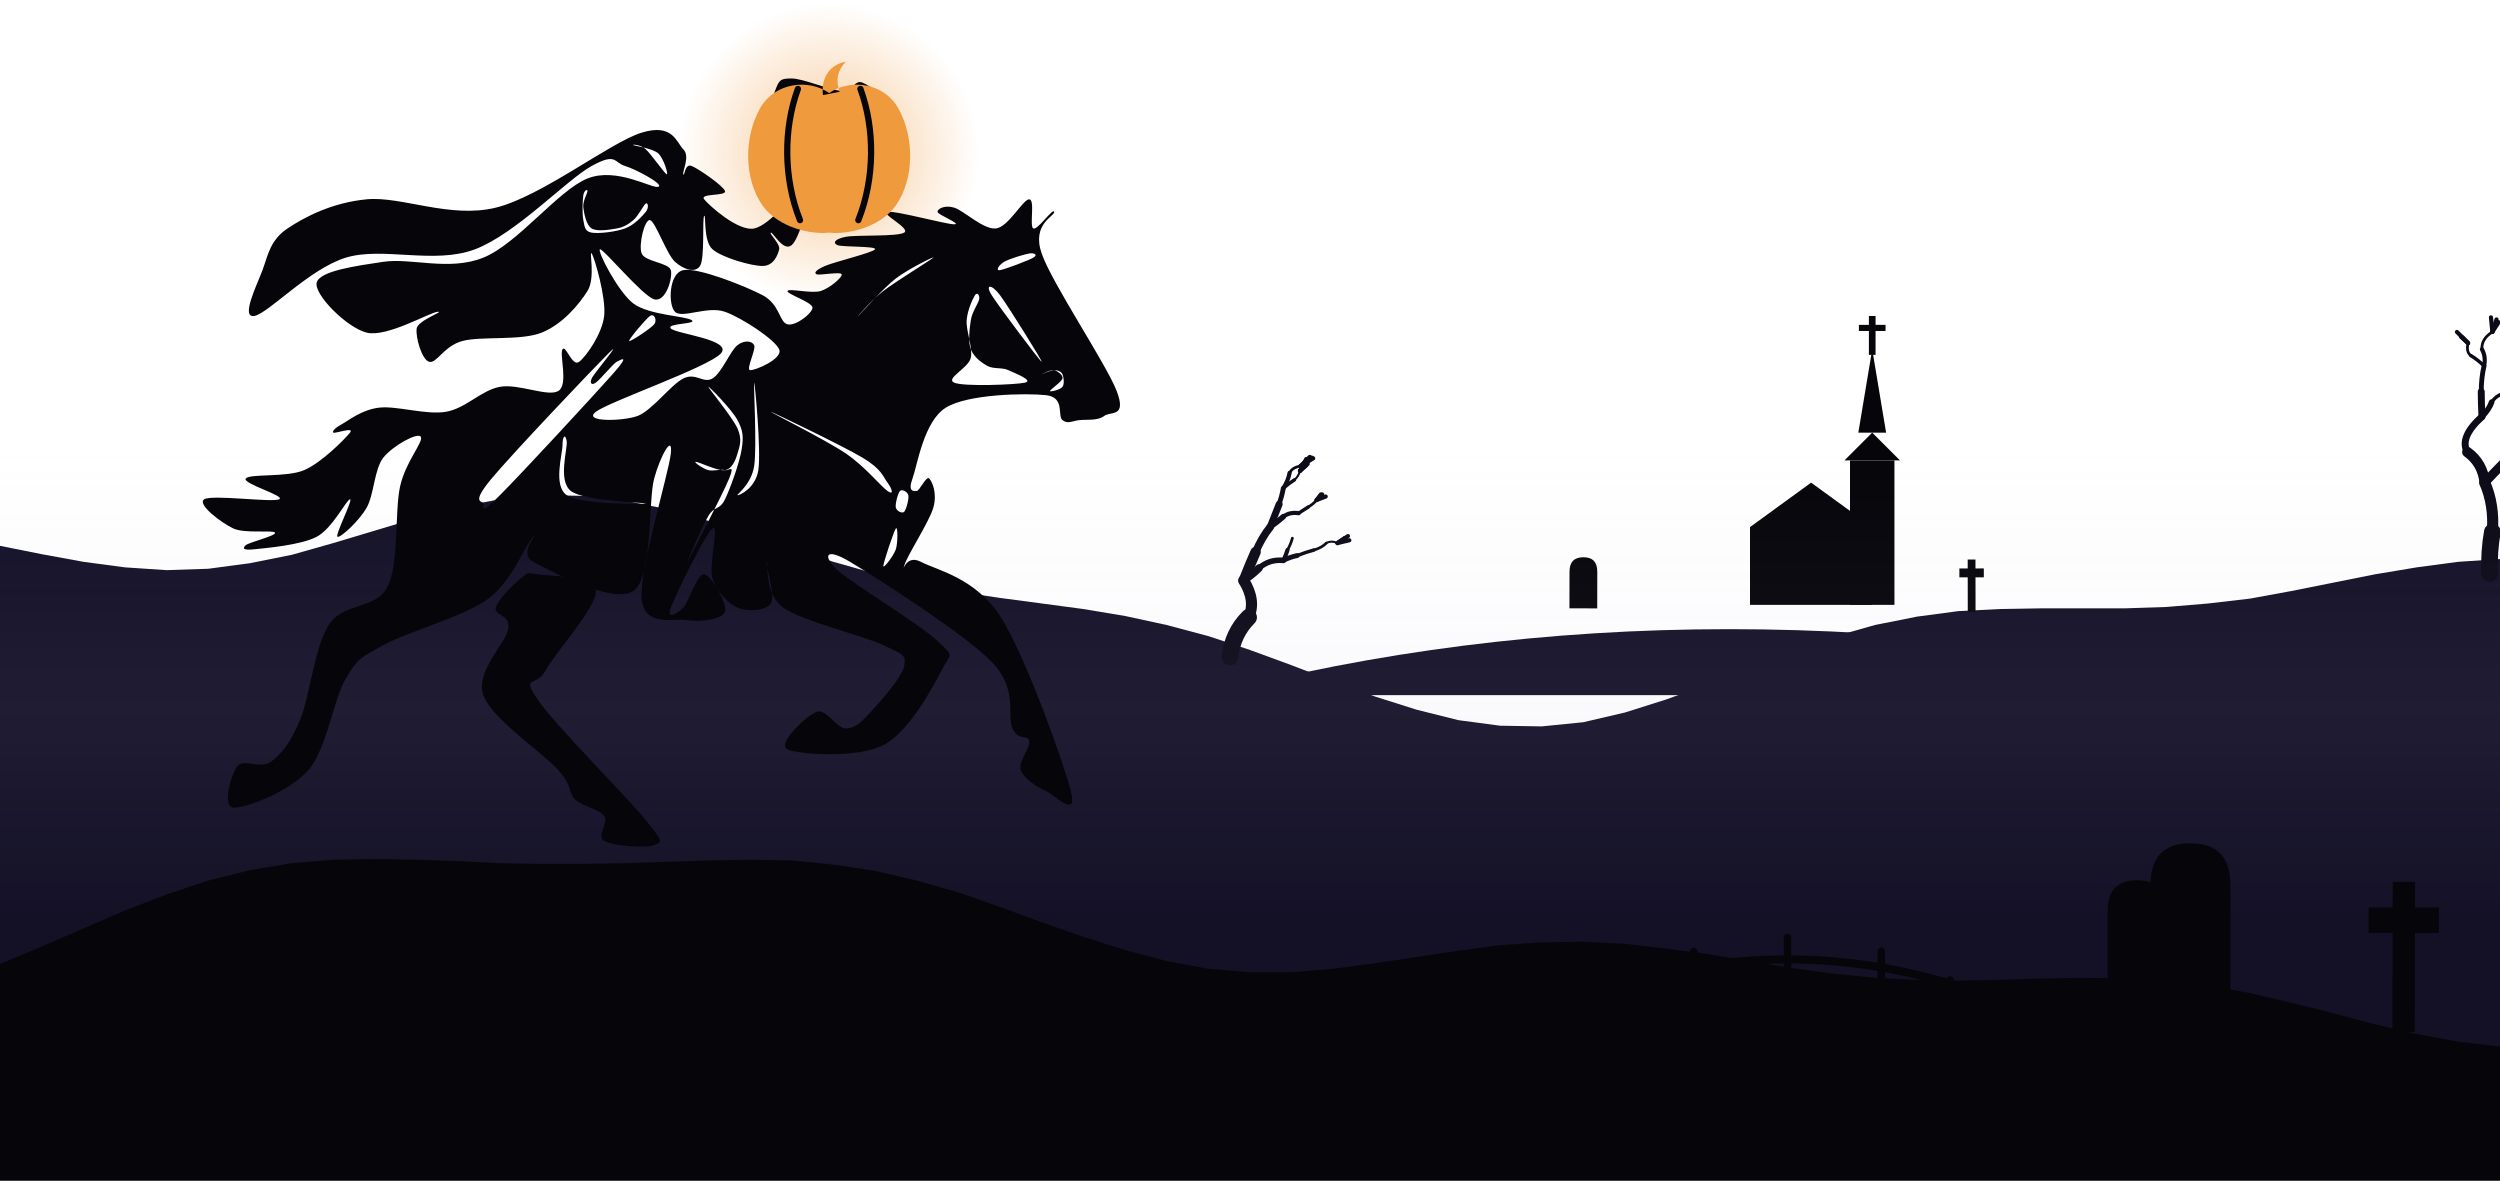
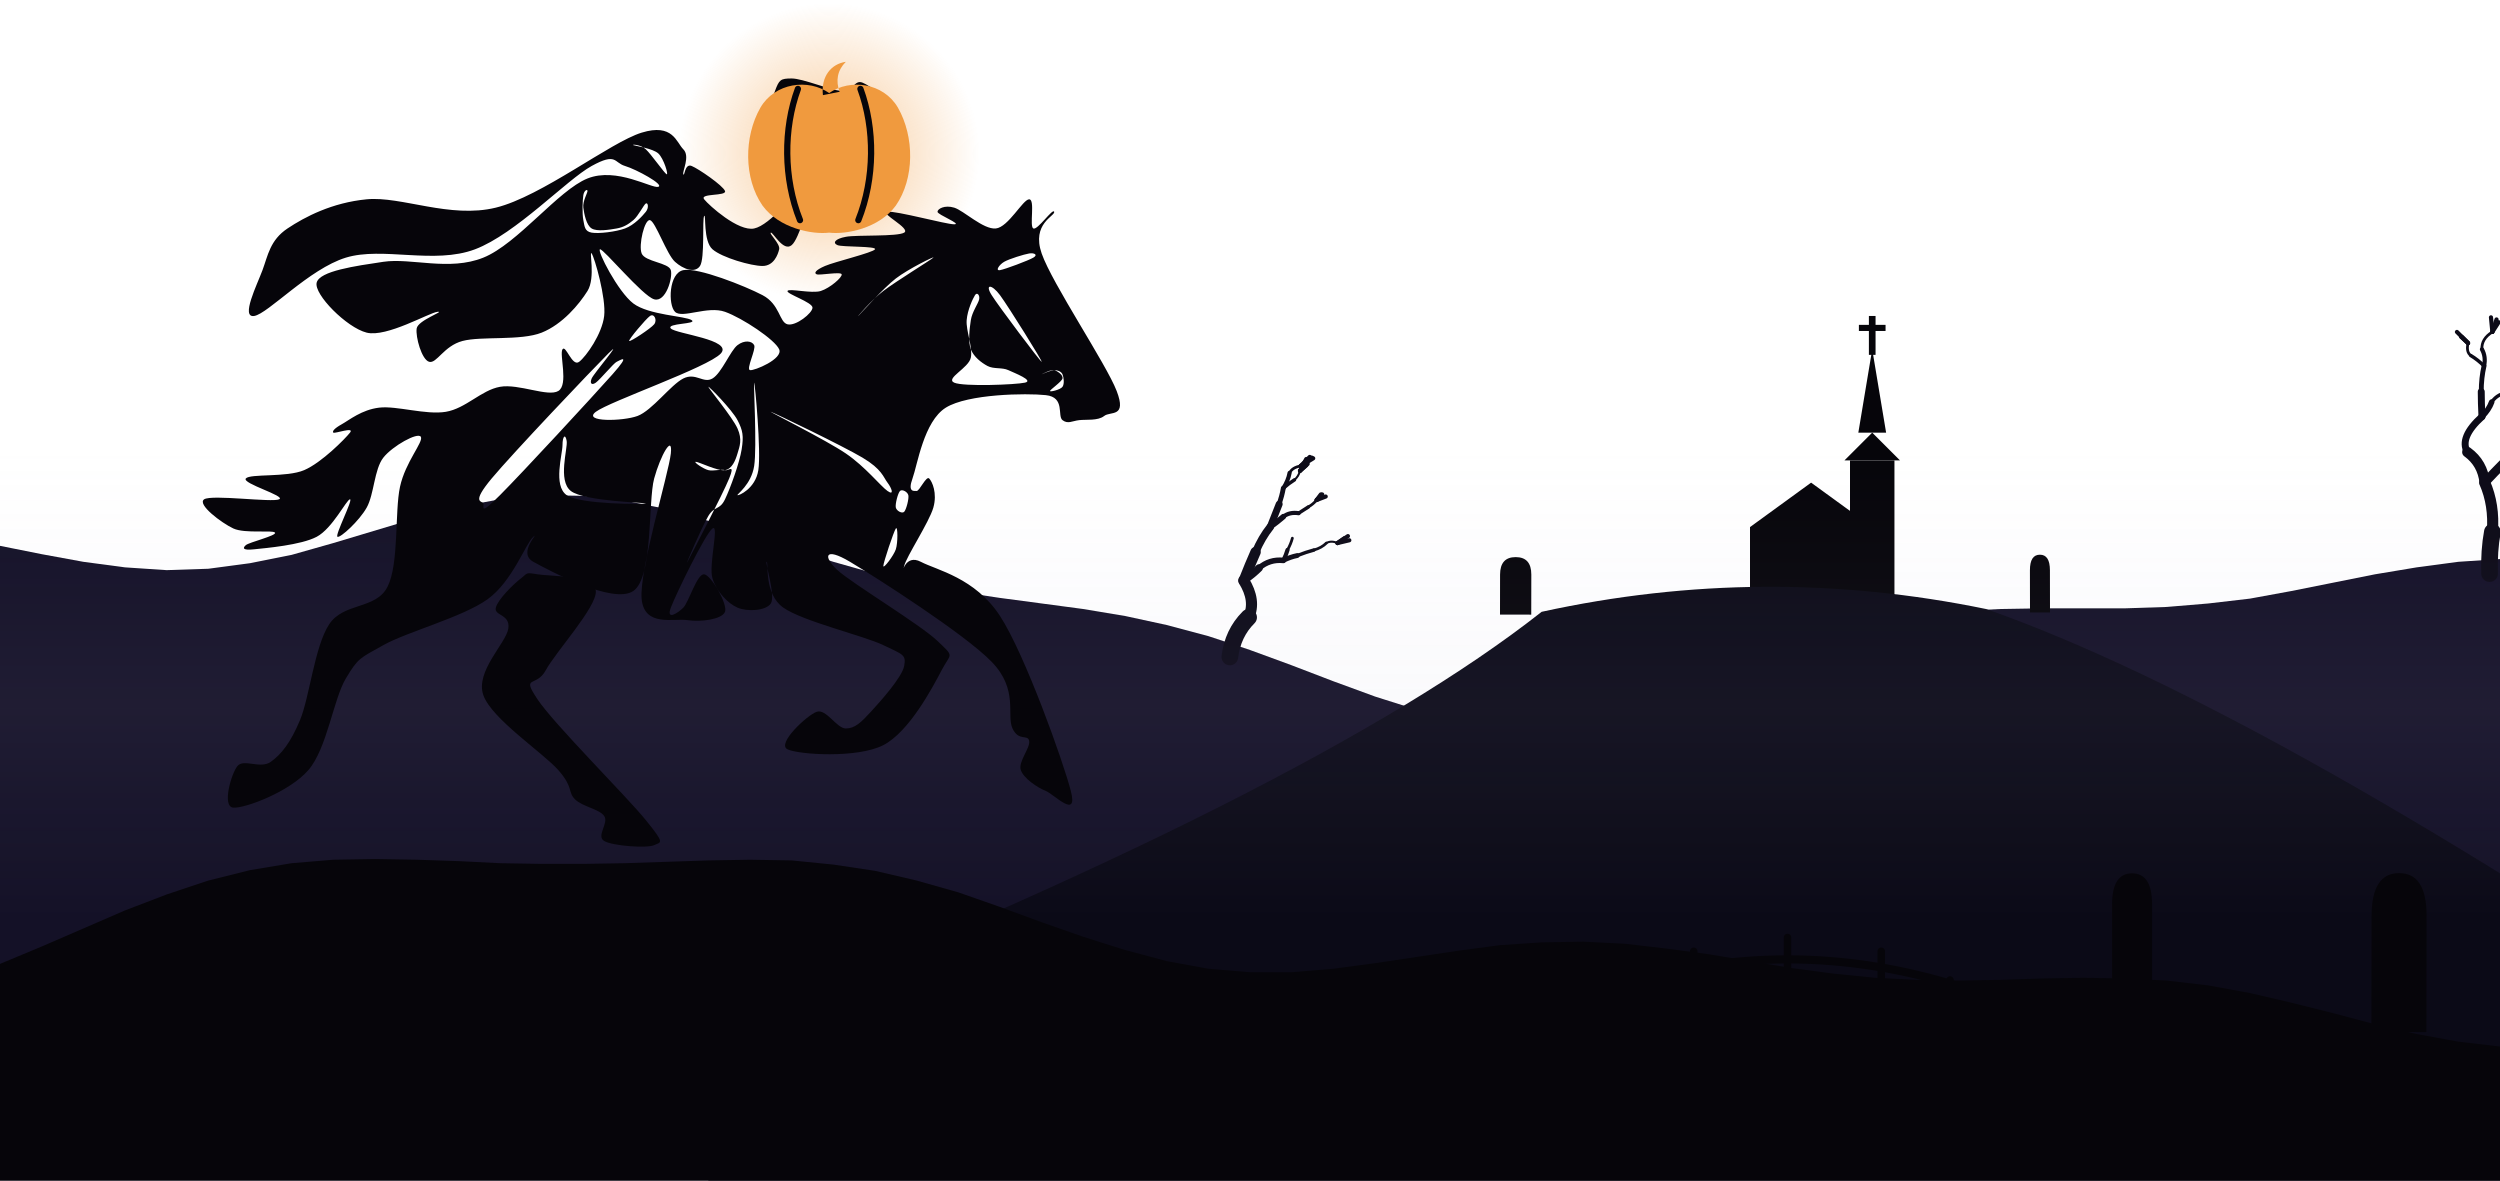
<svg xmlns="http://www.w3.org/2000/svg" width="360" height="170" viewBox="0 0 360 170">
  <defs>
    <radialGradient id="moon" cx="0.42" cy="0.4" r="0.62">
      <stop offset="0" stop-color="#F2DCA8" />
      <stop offset="0.75" stop-color="#F2DCA8" />
      <stop offset="1" stop-color="#DDB06A" />
    </radialGradient>
    <radialGradient id="halo">
      <stop offset="0" stop-color="#F2DCA8" stop-opacity="0.26" />
      <stop offset="0.35" stop-color="#F2DCA8" stop-opacity="0.08" />
      <stop offset="1" stop-color="#F2DCA8" stop-opacity="0" />
    </radialGradient>
    <radialGradient id="ember">
      <stop offset="0" stop-color="#F09A3E" stop-opacity="0.55" />
      <stop offset="1" stop-color="#F09A3E" stop-opacity="0" />
    </radialGradient>
    <linearGradient id="mist" x1="0" y1="0" x2="0" y2="1">
      <stop offset="0" stop-color="#B9B3D6" stop-opacity="0" />
      <stop offset="0.55" stop-color="#B9B3D6" stop-opacity="0.07" />
      <stop offset="1" stop-color="#B9B3D6" stop-opacity="0" />
    </linearGradient>
  </defs>
  <path d="M0 170L0 78.6L6 79.8L12 80.9L18 81.7L24 82.1L30 81.9L36 81.1L42 79.9L48 78.2L54 76.4L60 74.6L66 73L72 71.9L78 71.3L84 71.4L90 72.1L96 73.3L102 75L108 77L114 79L120 80.9L126 82.6L132 84L138 85.2L144 86.1L150 86.9L156 87.7L162 88.7L168 90L174 91.6L180 93.6L186 95.8L192 98.1L198 100.3L204 102.2L210 103.7L216 104.5L222 104.6L228 104L234 102.6L240 100.7L246 98.5L252 96.1L258 93.7L264 91.7L270 90L276 88.8L282 88L288 87.7L294 87.6L300 87.6L306 87.6L312 87.4L318 86.9L324 86.2L330 85.1L336 83.9L342 82.7L348 81.7L354 80.9L360 80.5L360 170L0 170Z" fill="#141127" />
  <g fill="none" stroke="#0C0A17" stroke-linecap="round">
    <path d="M358.5 82.6Q358.4 79.3 358.9 76.6" stroke-width="2.4" />
    <path d="M358.9 76.6Q359.2 72.7 357.8 69.5" stroke-width="1.6" />
    <path d="M357.8 69.5Q357.5 66.7 355.3 65.1" stroke-width="1.5" />
    <path d="M355.3 65.1Q354.1 63 357.4 60" stroke-width="1" />
    <path d="M357.4 60Q357.3 58 357.3 56.4" stroke-width="1" />
    <path d="M357.3 56.4Q357.3 54.4 357.7 52.7" stroke-width="0.7" />
    <path d="M357.7 52.7Q358 51.4 357.4 50.3" stroke-width="0.6" />
    <path d="M357.4 50.3Q357.3 48.8 358.9 47.8" stroke-width="0.4" />
    <path d="M358.9 47.8L359.5 46" stroke-width="0.6" />
    <path d="M358.9 47.8L358.7 45.7" stroke-width="0.6" />
    <path d="M358.9 47.8L359.8 46.4" stroke-width="0.6" />
    <path d="M357.7 52.7Q356.8 51.8 355.8 51.2" stroke-width="0.5" />
    <path d="M355.8 51.2Q355.1 50.7 355.4 49.4" stroke-width="0.4" />
    <path d="M355.4 49.4L354.5 48.5" stroke-width="0.6" />
    <path d="M355.4 49.4L354.4 48.5" stroke-width="0.6" />
    <path d="M355.4 49.4L353.8 47.8" stroke-width="0.6" />
    <path d="M357.4 60Q358.4 59 358.8 57.9" stroke-width="0.8" />
    <path d="M358.8 57.9Q359.7 56.6 361.4 56.5" stroke-width="0.5" />
    <path d="M361.4 56.5Q362.4 55.8 363.4 56" stroke-width="0.5" />
    <path d="M363.4 56Q364.4 55.7 364 53.5" stroke-width="0.4" />
    <path d="M364 53.5L364.7 51.5" stroke-width="0.6" />
    <path d="M364 53.5L364.6 51.8" stroke-width="0.6" />
    <path d="M364 53.5L365.2 52.7" stroke-width="0.6" />
    <path d="M357.8 69.5Q359.2 68 360.4 66.8" stroke-width="1.3" />
    <path d="M360.4 66.8Q361.5 65.6 362.9 65.1" stroke-width="0.9" />
    <path d="M362.9 65.1Q363.8 64.1 365.1 64.1" stroke-width="0.8" />
    <path d="M365.1 64.1Q366.2 63.6 366.1 61.8" stroke-width="0.6" />
    <path d="M366.1 61.8Q366.8 61 366.8 59.9" stroke-width="0.5" />
    <path d="M366.8 59.9Q367.1 59.1 367.7 58.6" stroke-width="0.4" />
    <path d="M367.7 58.6L368.1 57" stroke-width="0.6" />
    <path d="M367.7 58.6L369 57.4" stroke-width="0.6" />
    <path d="M367.7 58.6L368.3 57.4" stroke-width="0.6" />
    <path d="M362.9 65.1Q364 65.1 364.7 64.5" stroke-width="0.7" />
    <path d="M364.7 64.5Q365.7 64.2 366.7 64.7" stroke-width="0.5" />
  </g>
  <g fill="none" stroke="#0C0A17" stroke-linecap="round">
    <path d="M177.1 94.6Q177.5 91.2 179.8 88.9" stroke-width="2.4" />
    <path d="M179.8 88.9Q180.9 86.5 179.1 83.6" stroke-width="1.6" />
    <path d="M179.1 83.6Q180 81.3 180.8 79.5" stroke-width="1.5" />
    <path d="M180.8 79.5Q181.7 77.4 182.9 75.9" stroke-width="1.1" />
    <path d="M182.9 75.9Q183.6 74.1 184.2 72.6" stroke-width="1" />
    <path d="M184.2 72.6Q184.6 71.4 184.8 70.3" stroke-width="0.7" />
    <path d="M184.8 70.3Q185.5 69.2 185.7 68.1" stroke-width="0.6" />
    <path d="M185.7 68.1Q186.1 67.3 187.3 67.1" stroke-width="0.4" />
    <path d="M187.3 67.1L188.6 65.8" stroke-width="0.6" />
    <path d="M187.3 67.1L188.9 65.9" stroke-width="0.6" />
    <path d="M187.3 67.1L189.1 66" stroke-width="0.6" />
    <path d="M184.8 70.3Q185.6 69.6 186.4 69.1" stroke-width="0.5" />
    <path d="M186.4 69.1Q187 68.6 187.2 67.8" stroke-width="0.3" />
    <path d="M187.2 67.8L188.3 66.8" stroke-width="0.6" />
    <path d="M187.2 67.8L188.1 66.1" stroke-width="0.6" />
    <path d="M187.2 67.8L188.1 67" stroke-width="0.6" />
    <path d="M182.9 75.9Q184 75.1 184.8 74.4" stroke-width="0.8" />
    <path d="M184.8 74.4Q185.7 73.7 187 73.9" stroke-width="0.6" />
    <path d="M187 73.9Q187.8 73.4 188.4 73" stroke-width="0.5" />
    <path d="M188.4 73Q189.1 72.6 189.6 72" stroke-width="0.4" />
    <path d="M189.6 72L190.2 71.2" stroke-width="0.6" />
    <path d="M189.6 72L190.4 71.2" stroke-width="0.6" />
    <path d="M189.6 72L190.9 71.5" stroke-width="0.6" />
    <path d="M179.1 83.6Q180.4 82.7 181.3 81.8" stroke-width="1.1" />
    <path d="M181.3 81.8Q182.8 80.5 184.8 80.7" stroke-width="0.8" />
    <path d="M184.8 80.7Q185.8 80.2 186.8 80" stroke-width="0.7" />
    <path d="M186.8 80Q188.1 79.5 189.2 79.2" stroke-width="0.5" />
    <path d="M189.2 79.2Q190.3 78.9 191 78.2" stroke-width="0.4" />
    <path d="M191 78.2Q191.7 77.8 192.6 78.2" stroke-width="0.3" />
    <path d="M192.6 78.2L193.6 77.5" stroke-width="0.6" />
    <path d="M192.6 78.2L194.1 77.2" stroke-width="0.6" />
    <path d="M192.6 78.2L194.3 77.8" stroke-width="0.6" />
    <path d="M184.8 80.7Q185.2 79.9 185.4 79.2" stroke-width="0.6" />
    <path d="M185.4 79.2Q185.9 78.3 186.1 77.5" stroke-width="0.4" />
  </g>
-   <path d="M174 100.1Q246 81.1 330 100.1Z" fill="#141127" />
  <g transform="translate(252 87.1) scale(0.8)" fill="#06050A">
    <path d="M0 0V-14L11 -22L22 -14V0Z" />
    <path d="M18 0V-26H26V0Z" />
    <path d="M17 -26L22 -31L27 -26Z" />
    <path d="M19.5 -31L22 -46L24.5 -31Z" />
    <rect x="21.4" y="-52" width="1.2" height="7" />
    <rect x="19.6" y="-50.4" width="4.8" height="1.1" />
  </g>
-   <g transform="translate(226 87.6) rotate(0.1) scale(0.8)" fill="#06050A">
-     <path d="M0 0V-6.6Q0 -9.2 2.5 -9.2Q5 -9.2 5 -6.6V0Z" />
+   <path d="M102 148.6Q189 114.1 222 88.1Q254 81.1 286 87.7Q327 102.1 402 153.1L402 170L102 170Z" fill="#0B0A17" />
+   <g transform="translate(216 88.5) rotate(0.1) scale(0.9)" fill="#06050A">
+     <path d="M0 0V-6.4Q0 -9.2 2.5 -9.2Q5 -9.2 5 -6.4V0Z" />
  </g>
-   <g transform="translate(282 88.1) rotate(-0.1) scale(0.8)" fill="#06050A">
-     <path d="M1.7 0V-6.2H0.2V-7.8H1.7V-9.4H3.1V-7.8H4.6V-6.2H3.1V0Z" />
+   <g transform="translate(292 88.2) rotate(-0.1) scale(0.8)" fill="#06050A">
+     <path d="M0.4 0V-7.6Q0.4 -10.4 2.2 -10.4Q4 -10.4 4 -7.6V0Z" />
  </g>
  <rect x="0" y="64.6" width="360" height="68" fill="url(#mist)" />
  <path d="M0 170L0 138.8L6 136.3L12 133.7L18 131.1L24 128.8L30 126.8L36 125.3L42 124.3L48 123.8L54 123.7L60 123.8L66 124L72 124.3L78 124.4L84 124.4L90 124.3L96 124.1L102 123.9L108 123.8L114 123.9L120 124.5L126 125.4L132 126.8L138 128.5L144 130.6L150 132.8L156 134.9L162 136.8L168 138.4L174 139.5L180 140L186 140L192 139.5L198 138.7L204 137.8L210 136.9L216 136.1L222 135.7L228 135.6L234 135.9L240 136.6L246 137.4L252 138.4L258 139.4L264 140.2L270 140.8L276 141.1L282 141.2L288 141.1L294 140.9L300 140.8L306 140.9L312 141.2L318 141.9L324 143L330 144.4L336 145.9L342 147.5L348 148.9L354 150L360 150.7L360 170L0 170Z" fill="#06050A" />
  <g transform="translate(230.4 146.7) scale(0.9)" fill="#06050A" stroke="#06050A" stroke-linecap="round">
    <path d="M0 0Q30 -9 60 0L60 3Q30 -6 0 3Z" stroke="none" />
    <path d="M2 -5Q30 -14 58 -5" fill="none" stroke-width="1.3" />
    <path d="M4 -6.2V9" stroke-width="1.2" />
    <path d="M15 -10.8V1" stroke-width="1.2" />
    <path d="M30 -13V1" stroke-width="1.2" />
    <path d="M45 -10.8V1" stroke-width="1.2" />
    <path d="M56 -6.2V9" stroke-width="1.2" />
  </g>
-   <g transform="translate(340.6 148.6) rotate(0.1) scale(2.3)" fill="#06050A">
-     <path d="M1.7 0V-6.2H0.2V-7.8H1.7V-9.4H3.1V-7.8H4.6V-6.2H3.1V0Z" />
+   <g transform="translate(340.6 148.6) rotate(0.1) scale(2.2)" fill="#06050A">
+     <path d="M0.4 0V-7.6Q0.4 -10.4 2.2 -10.4Q4 -10.4 4 -7.6V0Z" />
  </g>
-   <g transform="translate(303.5 142.4) rotate(0) scale(1.7)" fill="#06050A">
-     <path d="M0 0V-6.6Q0 -9.2 2.5 -9.2Q5 -9.2 5 -6.6V0Z" />
-   </g>
-   <g transform="translate(309.7 142.6) rotate(-0.1) scale(2.3)" fill="#06050A">
-     <path d="M0 0V-6.6Q0 -9.2 2.5 -9.2Q5 -9.2 5 -6.6V0Z" />
+   <g transform="translate(303.5 142.4) rotate(0) scale(1.6)" fill="#06050A">
+     <path d="M0.4 0V-7.6Q0.4 -10.4 2.2 -10.4Q4 -10.4 4 -7.6V0Z" />
  </g>
  <g transform="translate(28.8 121.7) scale(0.6 0.6)">
    <circle cx="151" cy="-166" r="36" fill="url(#ember)" />
    <path d="M81.0 -65.0C78.0 -65.5 78.7 -65.3 77.0 -64.0C75.3 -62.7 71.5 -59.0 71.0 -57.0C70.5 -55.0 74.5 -55.5 74.0 -52.0C73.5 -48.5 66.0 -41.7 68.0 -36.0C70.0 -30.3 82.3 -22.2 86.0 -18.0C89.7 -13.8 88.2 -12.8 90.0 -11.0C91.8 -9.2 95.8 -8.7 97.0 -7.0C98.2 -5.3 95.0 -2.2 97.0 -1.0C99.0 0.2 107.3 0.8 109.0 0.0C110.7 -0.8 111.7 -0.2 107.0 -6.0C102.3 -11.8 85.0 -29.0 81.0 -35.0C77.0 -41.0 80.7 -37.7 83.0 -42.0C85.3 -46.3 95.3 -57.2 95.0 -61.0C94.7 -64.8 84.0 -64.5 81.0 -65.0Z" fill="#06050A" fill-rule="evenodd" />
    <path d="M159.0 -183.0C157.0 -183.8 156.8 -180.8 154.0 -181.0C151.2 -181.2 144.7 -184.0 142.0 -184.0C139.3 -184.0 139.0 -183.7 138.0 -181.0C137.0 -178.3 135.0 -171.5 136.0 -168.0C137.0 -164.5 144.5 -163.3 144.0 -160.0C143.5 -156.7 136.8 -148.8 133.0 -148.0C129.2 -147.2 122.2 -153.5 121.0 -155.0C119.8 -156.5 126.5 -155.7 126.0 -157.0C125.5 -158.3 119.7 -162.3 118.0 -163.0C116.3 -163.7 116.3 -160.3 116.0 -161.0C115.7 -161.7 117.7 -165.3 116.0 -167.0C114.3 -168.7 113.5 -173.3 106.0 -171.0C98.5 -168.7 82.0 -155.7 71.0 -153.0C60.0 -150.3 48.3 -155.8 40.0 -155.0C31.7 -154.2 25.2 -150.8 21.0 -148.0C16.8 -145.2 16.3 -141.5 15.0 -138.0C13.7 -134.5 9.7 -126.5 13.0 -127.0C16.3 -127.5 26.2 -138.3 35.0 -141.0C43.8 -143.7 56.2 -139.3 66.0 -143.0C75.8 -146.7 88.0 -159.7 94.0 -163.0C100.0 -166.3 99.3 -163.8 102.0 -163.0C104.7 -162.2 111.5 -158.5 110.0 -158.0C108.5 -157.5 100.0 -162.8 93.0 -160.0C86.0 -157.2 76.2 -144.3 68.0 -141.0C59.8 -137.7 50.7 -141.0 44.0 -140.0C37.3 -139.0 28.7 -137.8 28.0 -135.0C27.3 -132.2 35.2 -124.2 40.0 -123.0C44.8 -121.8 55.0 -127.8 57.0 -128.0C59.0 -128.2 52.3 -126.0 52.0 -124.0C51.7 -122.0 53.2 -116.5 55.0 -116.0C56.8 -115.5 58.5 -119.8 63.0 -121.0C67.5 -122.2 77.0 -121.0 82.0 -123.0C87.0 -125.0 91.0 -129.8 93.0 -133.0C95.0 -136.2 93.3 -143.0 94.0 -142.0C94.7 -141.0 97.5 -131.3 97.0 -127.0C96.5 -122.7 92.7 -117.3 91.0 -116.0C89.3 -114.7 87.8 -120.2 87.0 -119.0C86.2 -117.8 88.5 -110.5 86.0 -109.0C83.5 -107.5 76.5 -110.8 72.0 -110.0C67.5 -109.2 63.8 -104.8 59.0 -104.0C54.2 -103.2 47.2 -105.5 43.0 -105.0C38.8 -104.5 35.8 -102.0 34.0 -101.0C32.2 -100.0 31.7 -99.3 32.0 -99.0C32.3 -98.7 37.2 -100.5 36.0 -99.0C34.8 -97.5 29.2 -91.8 25.0 -90.0C20.8 -88.2 12.0 -89.2 11.0 -88.0C10.0 -86.8 20.7 -83.8 19.0 -83.0C17.3 -82.2 2.8 -84.2 1.0 -83.0C-0.8 -81.8 5.2 -77.3 8.0 -76.0C10.8 -74.7 17.5 -75.7 18.0 -75.0C18.5 -74.3 11.8 -72.7 11.0 -72.0C10.2 -71.3 10.2 -70.7 13.0 -71.0C15.8 -71.3 24.2 -72.0 28.0 -74.0C31.8 -76.0 35.2 -83.0 36.0 -83.0C36.8 -83.0 32.3 -74.3 33.0 -74.0C33.7 -73.7 38.2 -77.8 40.0 -81.0C41.8 -84.2 41.8 -90.2 44.0 -93.0C46.2 -95.8 52.3 -99.2 53.0 -98.0C53.7 -96.8 49.3 -92.0 48.0 -86.0C46.7 -80.0 47.8 -67.5 45.0 -62.0C42.2 -56.5 34.5 -58.3 31.0 -53.0C27.5 -47.7 26.3 -35.5 24.0 -30.0C21.7 -24.5 19.5 -21.8 17.0 -20.0C14.5 -18.2 10.5 -20.8 9.0 -19.0C7.5 -17.2 5.2 -9.2 8.0 -9.0C10.8 -8.8 21.5 -12.8 26.0 -18.0C30.5 -23.2 32.0 -35.0 35.0 -40.0C38.0 -45.0 38.3 -44.8 44.0 -48.0C49.7 -51.2 63.0 -54.7 69.0 -59.0C75.0 -63.3 78.2 -72.5 80.0 -74.0C81.8 -75.5 76.0 -70.2 80.0 -68.0C84.0 -65.8 99.2 -57.7 104.0 -61.0C108.8 -64.3 107.5 -82.5 109.0 -88.0C110.5 -93.5 113.5 -98.8 113.0 -94.0C112.5 -89.2 105.3 -65.7 106.0 -59.0C106.7 -52.3 113.7 -54.5 117.0 -54.0C120.3 -53.5 125.3 -54.2 126.0 -56.0C126.7 -57.8 122.7 -64.8 121.0 -65.0C119.3 -65.2 117.3 -58.3 116.0 -57.0C114.7 -55.7 111.8 -53.8 113.0 -57.0C114.2 -60.2 121.3 -74.8 123.0 -76.0C124.7 -77.2 122.0 -67.2 123.0 -64.0C124.0 -60.8 126.7 -58.0 129.0 -57.0C131.3 -56.0 135.8 -56.2 137.0 -58.0C138.2 -59.8 135.5 -68.2 136.0 -68.0C136.5 -67.8 135.3 -60.3 140.0 -57.0C144.7 -53.7 159.2 -50.3 164.0 -48.0C168.8 -45.7 169.5 -45.7 169.0 -43.0C168.5 -40.3 163.3 -34.5 161.0 -32.0C158.7 -29.5 157.2 -28.0 155.0 -28.0C152.8 -28.0 150.3 -32.8 148.0 -32.0C145.7 -31.2 138.3 -24.3 141.0 -23.0C143.7 -21.7 157.8 -20.8 164.0 -24.0C170.2 -27.2 175.8 -37.8 178.0 -42.0C180.2 -46.2 181.2 -45.0 177.0 -49.0C172.8 -53.0 156.5 -62.8 153.0 -66.0C149.5 -69.2 149.8 -71.7 156.0 -68.0C162.2 -64.3 183.5 -50.7 190.0 -44.0C196.5 -37.3 193.5 -31.2 195.0 -28.0C196.5 -24.8 198.7 -26.7 199.0 -25.0C199.3 -23.3 196.3 -20.0 197.0 -18.0C197.7 -16.0 201.0 -13.8 203.0 -13.0C205.0 -12.2 210.8 -6.0 209.0 -13.0C207.2 -20.0 198.0 -45.8 192.0 -55.0C186.0 -64.2 176.8 -66.0 173.0 -68.0C169.2 -70.0 168.5 -64.8 169.0 -67.0C169.5 -69.2 175.0 -77.5 176.0 -81.0C177.0 -84.5 175.7 -87.3 175.0 -88.0C174.3 -88.7 172.7 -85.0 172.0 -85.0C171.3 -85.0 169.8 -84.7 171.0 -88.0C172.2 -91.3 173.7 -101.7 179.0 -105.0C184.3 -108.3 198.3 -108.5 203.0 -108.0C207.7 -107.5 205.7 -103.0 207.0 -102.0C208.3 -101.0 209.3 -101.8 211.0 -102.0C212.7 -102.2 215.5 -101.8 217.0 -103.0C218.5 -104.2 222.5 -102.5 220.0 -109.0C217.5 -115.5 204.5 -134.8 202.0 -142.0C199.5 -149.2 205.3 -151.0 205.0 -152.0C204.7 -153.0 201.0 -147.5 200.0 -148.0C199.0 -148.5 200.5 -155.0 199.0 -155.0C197.5 -155.0 194.0 -148.3 191.0 -148.0C188.0 -147.7 183.3 -152.3 181.0 -153.0C178.7 -153.7 177.0 -152.7 177.0 -152.0C177.0 -151.3 183.0 -149.0 181.0 -149.0C179.0 -149.0 167.0 -152.3 165.0 -152.0C163.0 -151.7 170.7 -148.0 169.0 -147.0C167.3 -146.0 157.7 -146.5 155.0 -146.0C152.3 -145.5 151.8 -144.5 153.0 -144.0C154.2 -143.5 162.5 -143.8 162.0 -143.0C161.5 -142.2 152.3 -140.0 150.0 -139.0C147.7 -138.0 147.3 -137.3 148.0 -137.0C148.7 -136.7 153.8 -137.7 154.0 -137.0C154.2 -136.3 151.2 -133.7 149.0 -133.0C146.8 -132.3 141.3 -133.7 141.0 -133.0C140.7 -132.3 147.0 -130.3 147.0 -129.0C147.0 -127.7 143.0 -124.5 141.0 -125.0C139.0 -125.5 139.2 -129.8 135.0 -132.0C130.8 -134.2 119.5 -138.7 116.0 -138.0C112.5 -137.3 112.3 -129.7 114.0 -128.0C115.7 -126.3 121.8 -129.5 126.0 -128.0C130.2 -126.5 138.0 -121.3 139.0 -119.0C140.0 -116.7 133.0 -113.8 132.0 -114.0C131.0 -114.2 133.5 -119.0 133.0 -120.0C132.5 -121.0 130.7 -121.3 129.0 -120.0C127.3 -118.7 125.2 -113.3 123.0 -112.0C120.8 -110.7 119.0 -113.5 116.0 -112.0C113.0 -110.5 108.5 -104.3 105.0 -103.0C101.5 -101.7 91.7 -101.5 95.0 -104.0C98.3 -106.5 122.0 -114.7 125.0 -118.0C128.0 -121.3 114.2 -122.7 113.0 -124.0C111.8 -125.3 119.5 -125.0 118.0 -126.0C116.5 -127.0 107.7 -127.2 104.0 -130.0C100.3 -132.8 95.2 -142.8 96.0 -143.0C96.8 -143.2 106.2 -131.8 109.0 -131.0C111.8 -130.2 113.5 -136.2 113.0 -138.0C112.5 -139.8 106.8 -140.0 106.0 -142.0C105.2 -144.0 106.7 -150.3 108.0 -150.0C109.3 -149.7 112.0 -141.8 114.0 -140.0C116.0 -138.2 118.8 -137.2 120.0 -139.0C121.2 -140.8 120.5 -150.3 121.0 -151.0C121.5 -151.7 120.7 -145.0 123.0 -143.0C125.3 -141.0 132.3 -139.0 135.0 -139.0C137.7 -139.0 138.7 -141.7 139.0 -143.0C139.3 -144.3 136.5 -146.8 137.0 -147.0C137.5 -147.2 140.0 -142.3 142.0 -144.0C144.0 -145.7 145.3 -153.5 149.0 -157.0C152.7 -160.5 161.2 -161.8 164.0 -165.0C166.8 -168.2 166.8 -173.0 166.0 -176.0C165.2 -179.0 161.0 -182.2 159.0 -183.0ZM98.0 -118.0C94.0 -114.0 75.0 -94.0 70.0 -88.0C65.0 -82.0 67.7 -82.7 68.0 -82.0C68.3 -81.3 66.8 -78.8 72.0 -84.0C77.2 -89.2 94.3 -107.7 99.0 -113.0C103.7 -118.3 100.7 -116.3 100.0 -116.0C99.3 -115.7 96.0 -111.7 95.0 -111.0C94.0 -110.3 93.5 -110.8 94.0 -112.0C94.5 -113.2 102.0 -122.0 98.0 -118.0ZM186.0 -132.0C185.5 -131.2 184.2 -128.5 184.0 -126.0C183.8 -123.5 185.5 -119.5 185.0 -117.0C184.5 -114.5 178.8 -112.0 181.0 -111.0C183.2 -110.0 195.8 -110.5 198.0 -111.0C200.2 -111.5 195.5 -113.3 194.0 -114.0C192.5 -114.7 190.5 -114.2 189.0 -115.0C187.5 -115.8 185.7 -117.2 185.0 -119.0C184.3 -120.8 184.7 -124.0 185.0 -126.0C185.3 -128.0 186.8 -130.0 187.0 -131.0C187.2 -132.0 186.5 -132.8 186.0 -132.0ZM122.0 -110.0C122.0 -109.7 127.8 -102.7 129.0 -100.0C130.2 -97.3 129.5 -95.7 129.0 -94.0C128.5 -92.3 127.7 -90.3 126.0 -90.0C124.3 -89.7 119.7 -92.0 119.0 -92.0C118.3 -92.0 120.8 -90.3 122.0 -90.0C123.2 -89.7 125.2 -90.3 126.0 -90.0C126.8 -89.7 128.5 -91.7 127.0 -88.0C125.5 -84.3 117.8 -69.5 117.0 -68.0C116.2 -66.5 120.5 -76.5 122.0 -79.0C123.5 -81.5 124.7 -80.3 126.0 -83.0C127.3 -85.7 129.5 -91.8 130.0 -95.0C130.5 -98.2 130.3 -99.5 129.0 -102.0C127.7 -104.5 122.0 -110.3 122.0 -110.0ZM137.0 -104.0C136.3 -104.2 150.3 -97.2 155.0 -94.0C159.7 -90.8 163.3 -86.2 165.0 -85.0C166.7 -83.8 166.0 -85.7 165.0 -87.0C164.0 -88.3 163.7 -90.2 159.0 -93.0C154.3 -95.8 137.7 -103.8 137.0 -104.0ZM87.0 -96.0C87.0 -93.8 84.7 -86.3 88.0 -84.0C91.3 -81.7 106.8 -81.8 107.0 -82.0C107.2 -82.2 92.2 -82.5 89.0 -85.0C85.8 -87.5 88.3 -95.2 88.0 -97.0C87.7 -98.8 87.0 -98.2 87.0 -96.0ZM133.0 -111.0C132.8 -111.2 133.7 -95.5 133.0 -91.0C132.3 -86.5 128.8 -84.2 129.0 -84.0C129.2 -83.8 133.3 -85.5 134.0 -90.0C134.7 -94.5 133.2 -110.8 133.0 -111.0ZM190.0 -132.0C191.7 -129.3 201.7 -116.0 202.0 -116.0C202.3 -116.0 194.0 -129.3 192.0 -132.0C190.0 -134.7 188.3 -134.7 190.0 -132.0ZM92.0 -156.0C91.8 -154.8 91.7 -151.5 92.0 -150.0C92.3 -148.5 92.3 -147.3 94.0 -147.0C95.7 -146.7 99.8 -147.2 102.0 -148.0C104.2 -148.8 106.2 -151.0 107.0 -152.0C107.8 -153.0 107.5 -154.3 107.0 -154.0C106.5 -153.7 105.2 -151.0 104.0 -150.0C102.8 -149.0 101.7 -148.3 100.0 -148.0C98.3 -147.7 95.3 -147.2 94.0 -148.0C92.7 -148.8 92.2 -151.5 92.0 -153.0C91.8 -154.5 93.0 -156.5 93.0 -157.0C93.0 -157.5 92.2 -157.2 92.0 -156.0ZM176.0 -141.0C176.5 -141.5 170.0 -138.3 167.0 -136.0C164.0 -133.7 158.5 -127.5 158.0 -127.0C157.5 -126.5 161.0 -130.7 164.0 -133.0C167.0 -135.3 175.5 -140.5 176.0 -141.0ZM108.0 -127.0C107.0 -126.3 102.8 -121.3 103.0 -121.0C103.2 -120.7 108.2 -124.0 109.0 -125.0C109.8 -126.0 109.0 -127.7 108.0 -127.0ZM168.0 -85.0C167.5 -84.5 166.8 -81.8 167.0 -81.0C167.2 -80.2 168.5 -79.5 169.0 -80.0C169.5 -80.5 170.2 -83.2 170.0 -84.0C169.8 -84.8 168.5 -85.5 168.0 -85.0ZM199.0 -142.0C197.8 -141.8 194.2 -140.7 193.0 -140.0C191.8 -139.3 190.8 -137.8 192.0 -138.0C193.2 -138.2 198.8 -140.3 200.0 -141.0C201.2 -141.7 200.2 -142.2 199.0 -142.0ZM167.0 -76.0C166.5 -75.3 164.0 -67.8 164.0 -67.0C164.0 -66.2 166.5 -69.5 167.0 -71.0C167.5 -72.5 167.5 -76.7 167.0 -76.0ZM104.0 -168.0C103.5 -168.2 105.7 -168.2 107.0 -167.0C108.3 -165.8 111.5 -161.2 112.0 -161.0C112.5 -160.8 111.3 -164.8 110.0 -166.0C108.7 -167.2 104.5 -167.8 104.0 -168.0ZM205.0 -114.0C204.2 -114.0 202.0 -113.0 202.0 -113.0C202.0 -113.0 204.2 -114.2 205.0 -114.0C205.8 -113.8 207.2 -112.8 207.0 -112.0C206.8 -111.2 204.0 -109.3 204.0 -109.0C204.0 -108.7 206.5 -109.3 207.0 -110.0C207.5 -110.7 207.3 -112.3 207.0 -113.0C206.7 -113.7 205.8 -114.0 205.0 -114.0Z" fill="#06050A" fill-rule="evenodd" />
    <path d="M151 -180.5C146 -184 138 -183 134.5 -177C130.5 -170 130.5 -160 135 -153.5C139 -148 147 -146.5 151 -147C155 -146.5 163 -148 167 -153.5C171.5 -160 171.5 -170 167.5 -177C164 -183 156 -184 151 -180.5ZM149.5 -180C149 -184.5 151.5 -187.5 155 -188C153 -186 152.5 -183.5 153.5 -180.8Z" fill="#F09A3E" />
    <path d="M143.5 -181.5C140 -172 140 -160 144 -150" fill="none" stroke="#06050A" stroke-width="1.5" stroke-linecap="round" />
    <path d="M158.5 -181.5C162 -172 162 -160 158 -150" fill="none" stroke="#06050A" stroke-width="1.5" stroke-linecap="round" />
  </g>
</svg>
